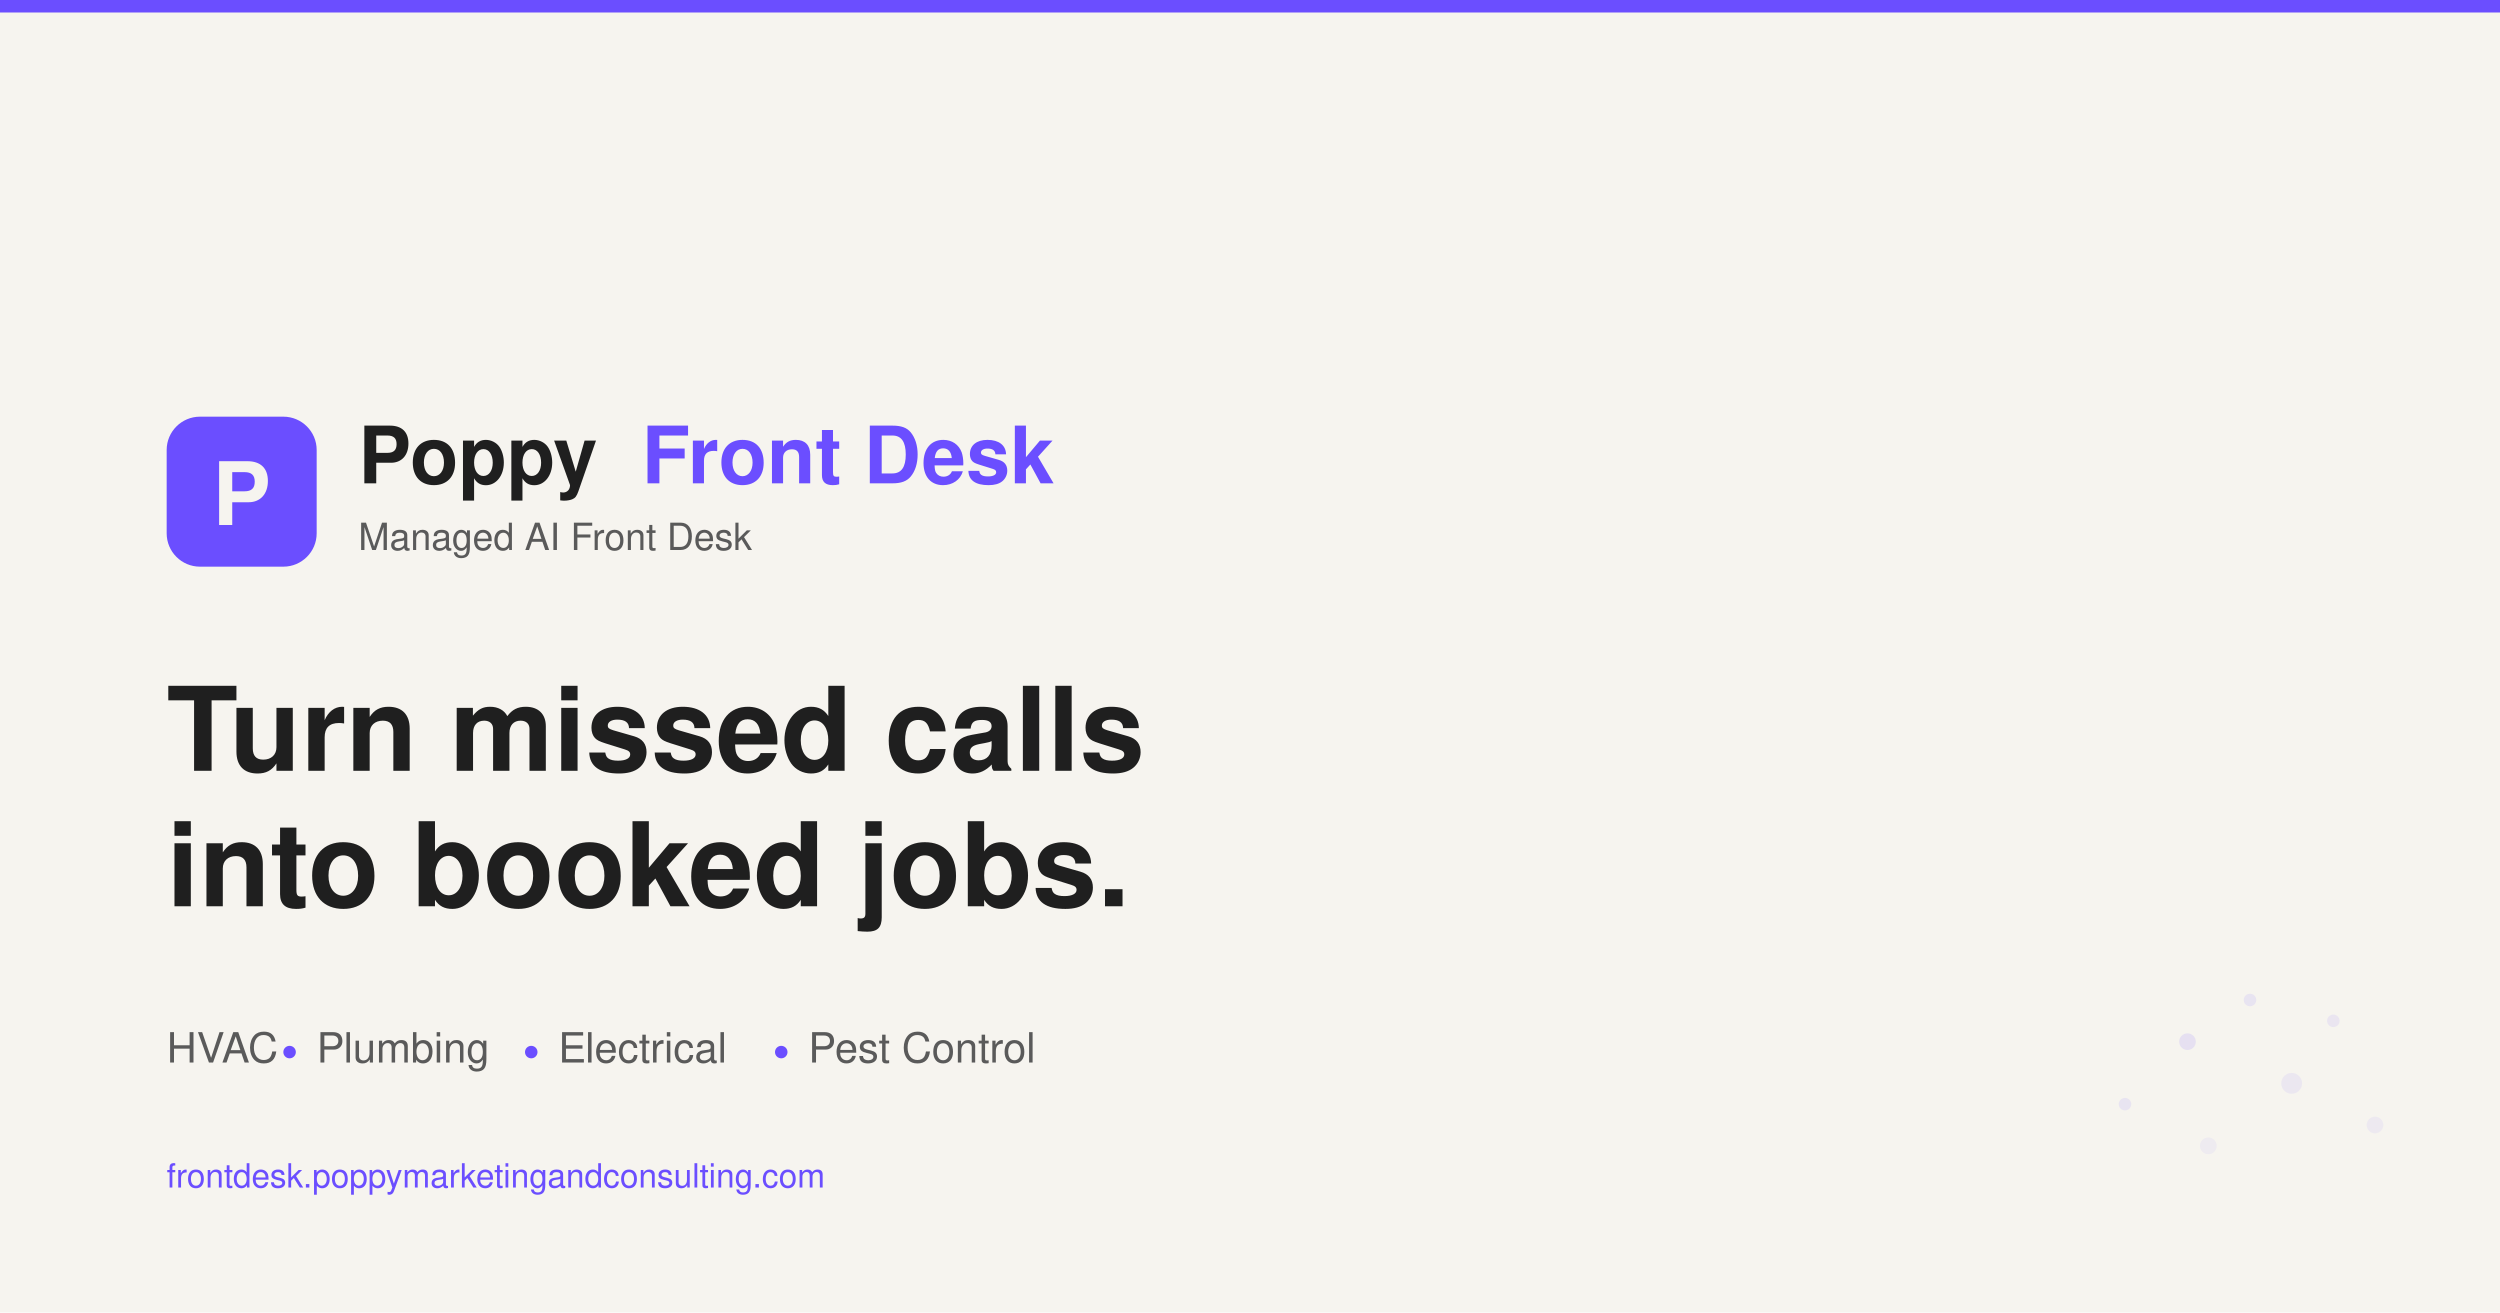
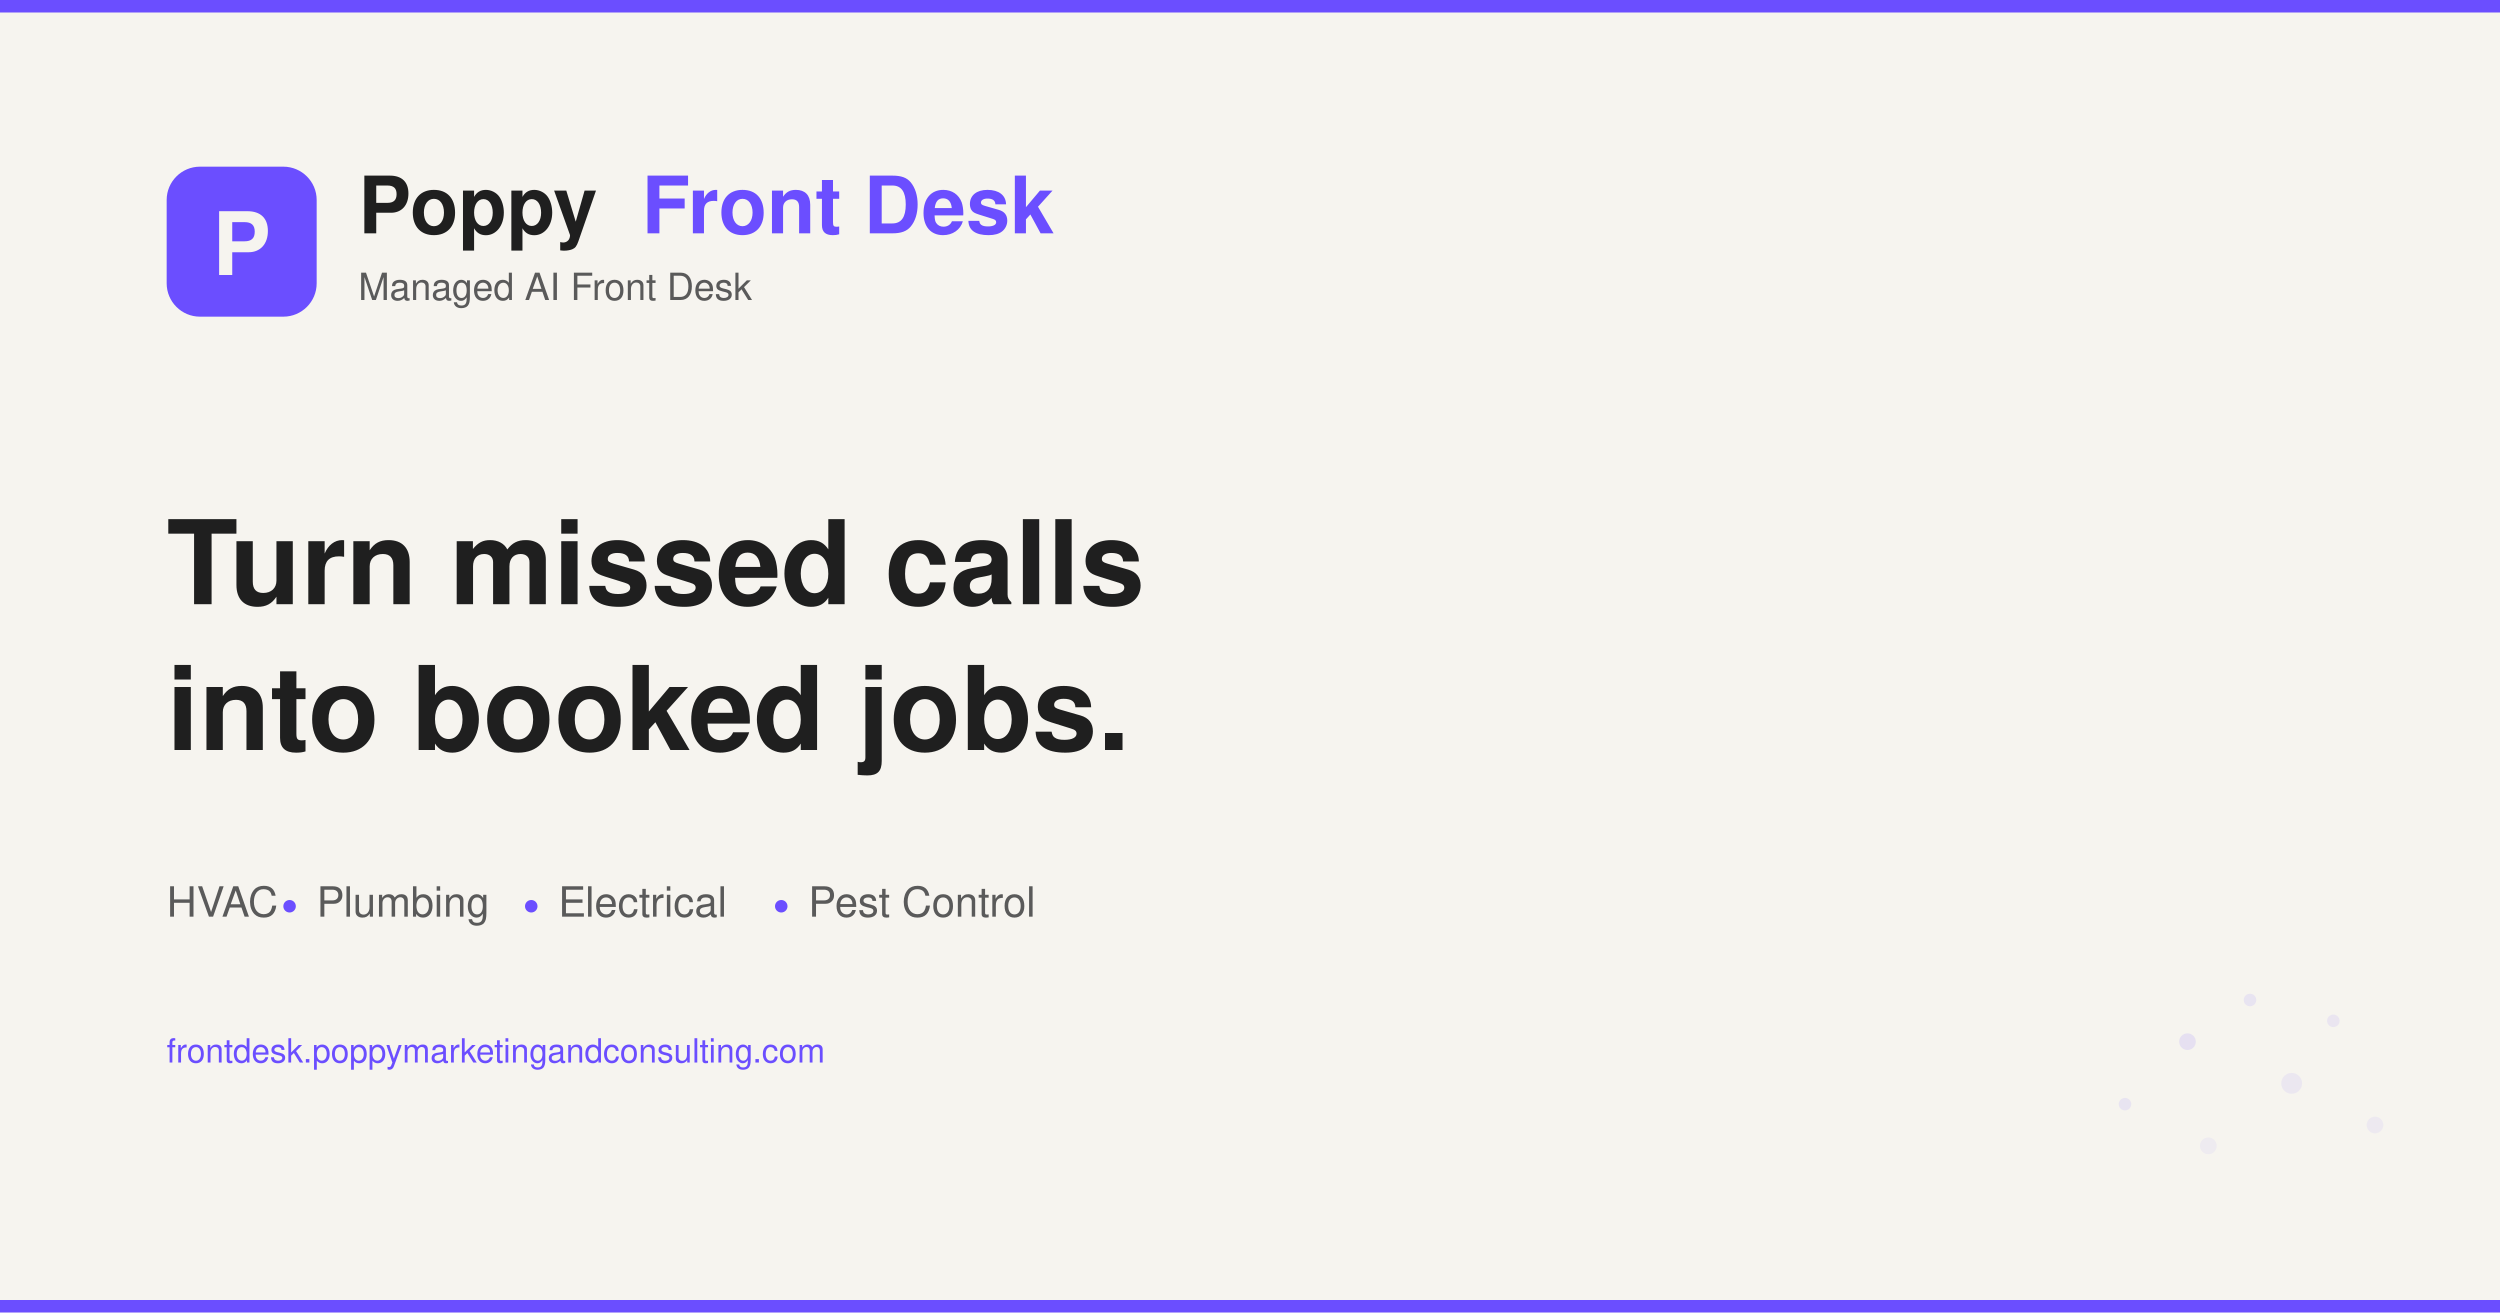
<svg xmlns="http://www.w3.org/2000/svg" width="1200" height="630" viewBox="0 0 1200 630">
  <rect width="1200" height="630" fill="#F6F4EF" />
  <rect width="1200" height="6" fill="#6B4EFF" />
  <circle cx="1050" cy="500" r="4" fill="#6B4EFF" opacity="0.12" />
  <circle cx="1080" cy="480" r="3" fill="#6B4EFF" opacity="0.10" />
  <circle cx="1100" cy="520" r="5" fill="#6B4EFF" opacity="0.08" />
  <circle cx="1020" cy="530" r="3" fill="#6B4EFF" opacity="0.10" />
  <circle cx="1060" cy="550" r="4" fill="#6B4EFF" opacity="0.06" />
  <circle cx="1120" cy="490" r="3" fill="#6B4EFF" opacity="0.09" />
  <circle cx="1140" cy="540" r="4" fill="#6B4EFF" opacity="0.07" />
-   <rect x="80" y="200" width="72" height="72" rx="16" fill="#6B4EFF" />
-   <text x="116" y="252" text-anchor="middle" font-family="Poppins, Helvetica, Arial, sans-serif" font-weight="700" font-size="42" fill="#F6F4EF">P</text>
-   <text x="172" y="232" font-family="Poppins, Helvetica, Arial, sans-serif" font-weight="700" font-size="38" fill="#1F1F1F">Poppy</text>
-   <text x="308" y="232" font-family="Poppins, Helvetica, Arial, sans-serif" font-weight="700" font-size="38" fill="#6B4EFF">Front Desk</text>
-   <text x="172" y="264" font-family="Raleway, Helvetica, Arial, sans-serif" font-weight="400" font-size="18" fill="#5A5A5A">Managed AI Front Desk</text>
-   <text x="80" y="370" font-family="Poppins, Helvetica, Arial, sans-serif" font-weight="600" font-size="56" fill="#1F1F1F">Turn missed calls</text>
-   <text x="80" y="435" font-family="Poppins, Helvetica, Arial, sans-serif" font-weight="600" font-size="56" fill="#1F1F1F">into booked jobs.</text>
-   <text x="80" y="510" font-family="Raleway, Helvetica, Arial, sans-serif" font-weight="500" font-size="20" fill="#5A5A5A">HVAC</text>
-   <circle cx="139" cy="505" r="3" fill="#6B4EFF" />
-   <text x="152" y="510" font-family="Raleway, Helvetica, Arial, sans-serif" font-weight="500" font-size="20" fill="#5A5A5A">Plumbing</text>
-   <circle cx="255" cy="505" r="3" fill="#6B4EFF" />
-   <text x="268" y="510" font-family="Raleway, Helvetica, Arial, sans-serif" font-weight="500" font-size="20" fill="#5A5A5A">Electrical</text>
-   <circle cx="375" cy="505" r="3" fill="#6B4EFF" />
-   <text x="388" y="510" font-family="Raleway, Helvetica, Arial, sans-serif" font-weight="500" font-size="20" fill="#5A5A5A">Pest Control</text>
-   <text x="80" y="570" font-family="Raleway, Helvetica, Arial, sans-serif" font-weight="500" font-size="16" fill="#6B4EFF">frontdesk.poppymarketingandconsulting.com</text>
+   <rect x="80" y="80" width="72" height="72" rx="16" fill="#6B4EFF" />
+   <text x="116" y="132" text-anchor="middle" font-family="Poppins, Helvetica, Arial, sans-serif" font-weight="700" font-size="42" fill="#F6F4EF">P</text>
+   <text x="172" y="112" font-family="Poppins, Helvetica, Arial, sans-serif" font-weight="700" font-size="38" fill="#1F1F1F">Poppy</text>
+   <text x="308" y="112" font-family="Poppins, Helvetica, Arial, sans-serif" font-weight="700" font-size="38" fill="#6B4EFF">Front Desk</text>
+   <text x="172" y="144" font-family="Raleway, Helvetica, Arial, sans-serif" font-weight="400" font-size="18" fill="#5A5A5A">Managed AI Front Desk</text>
+   <text x="80" y="290" font-family="Poppins, Helvetica, Arial, sans-serif" font-weight="600" font-size="56" fill="#1F1F1F">Turn missed calls</text>
+   <text x="80" y="360" font-family="Poppins, Helvetica, Arial, sans-serif" font-weight="600" font-size="56" fill="#1F1F1F">into booked jobs.</text>
+   <text x="80" y="440" font-family="Raleway, Helvetica, Arial, sans-serif" font-weight="500" font-size="20" fill="#5A5A5A">HVAC</text>
+   <circle cx="139" cy="435" r="3" fill="#6B4EFF" />
+   <text x="152" y="440" font-family="Raleway, Helvetica, Arial, sans-serif" font-weight="500" font-size="20" fill="#5A5A5A">Plumbing</text>
+   <circle cx="255" cy="435" r="3" fill="#6B4EFF" />
+   <text x="268" y="440" font-family="Raleway, Helvetica, Arial, sans-serif" font-weight="500" font-size="20" fill="#5A5A5A">Electrical</text>
+   <circle cx="375" cy="435" r="3" fill="#6B4EFF" />
+   <text x="388" y="440" font-family="Raleway, Helvetica, Arial, sans-serif" font-weight="500" font-size="20" fill="#5A5A5A">Pest Control</text>
+   <text x="80" y="510" font-family="Raleway, Helvetica, Arial, sans-serif" font-weight="500" font-size="16" fill="#6B4EFF">frontdesk.poppymarketingandconsulting.com</text>
+   <rect y="624" width="1200" height="6" fill="#6B4EFF" />
</svg>
